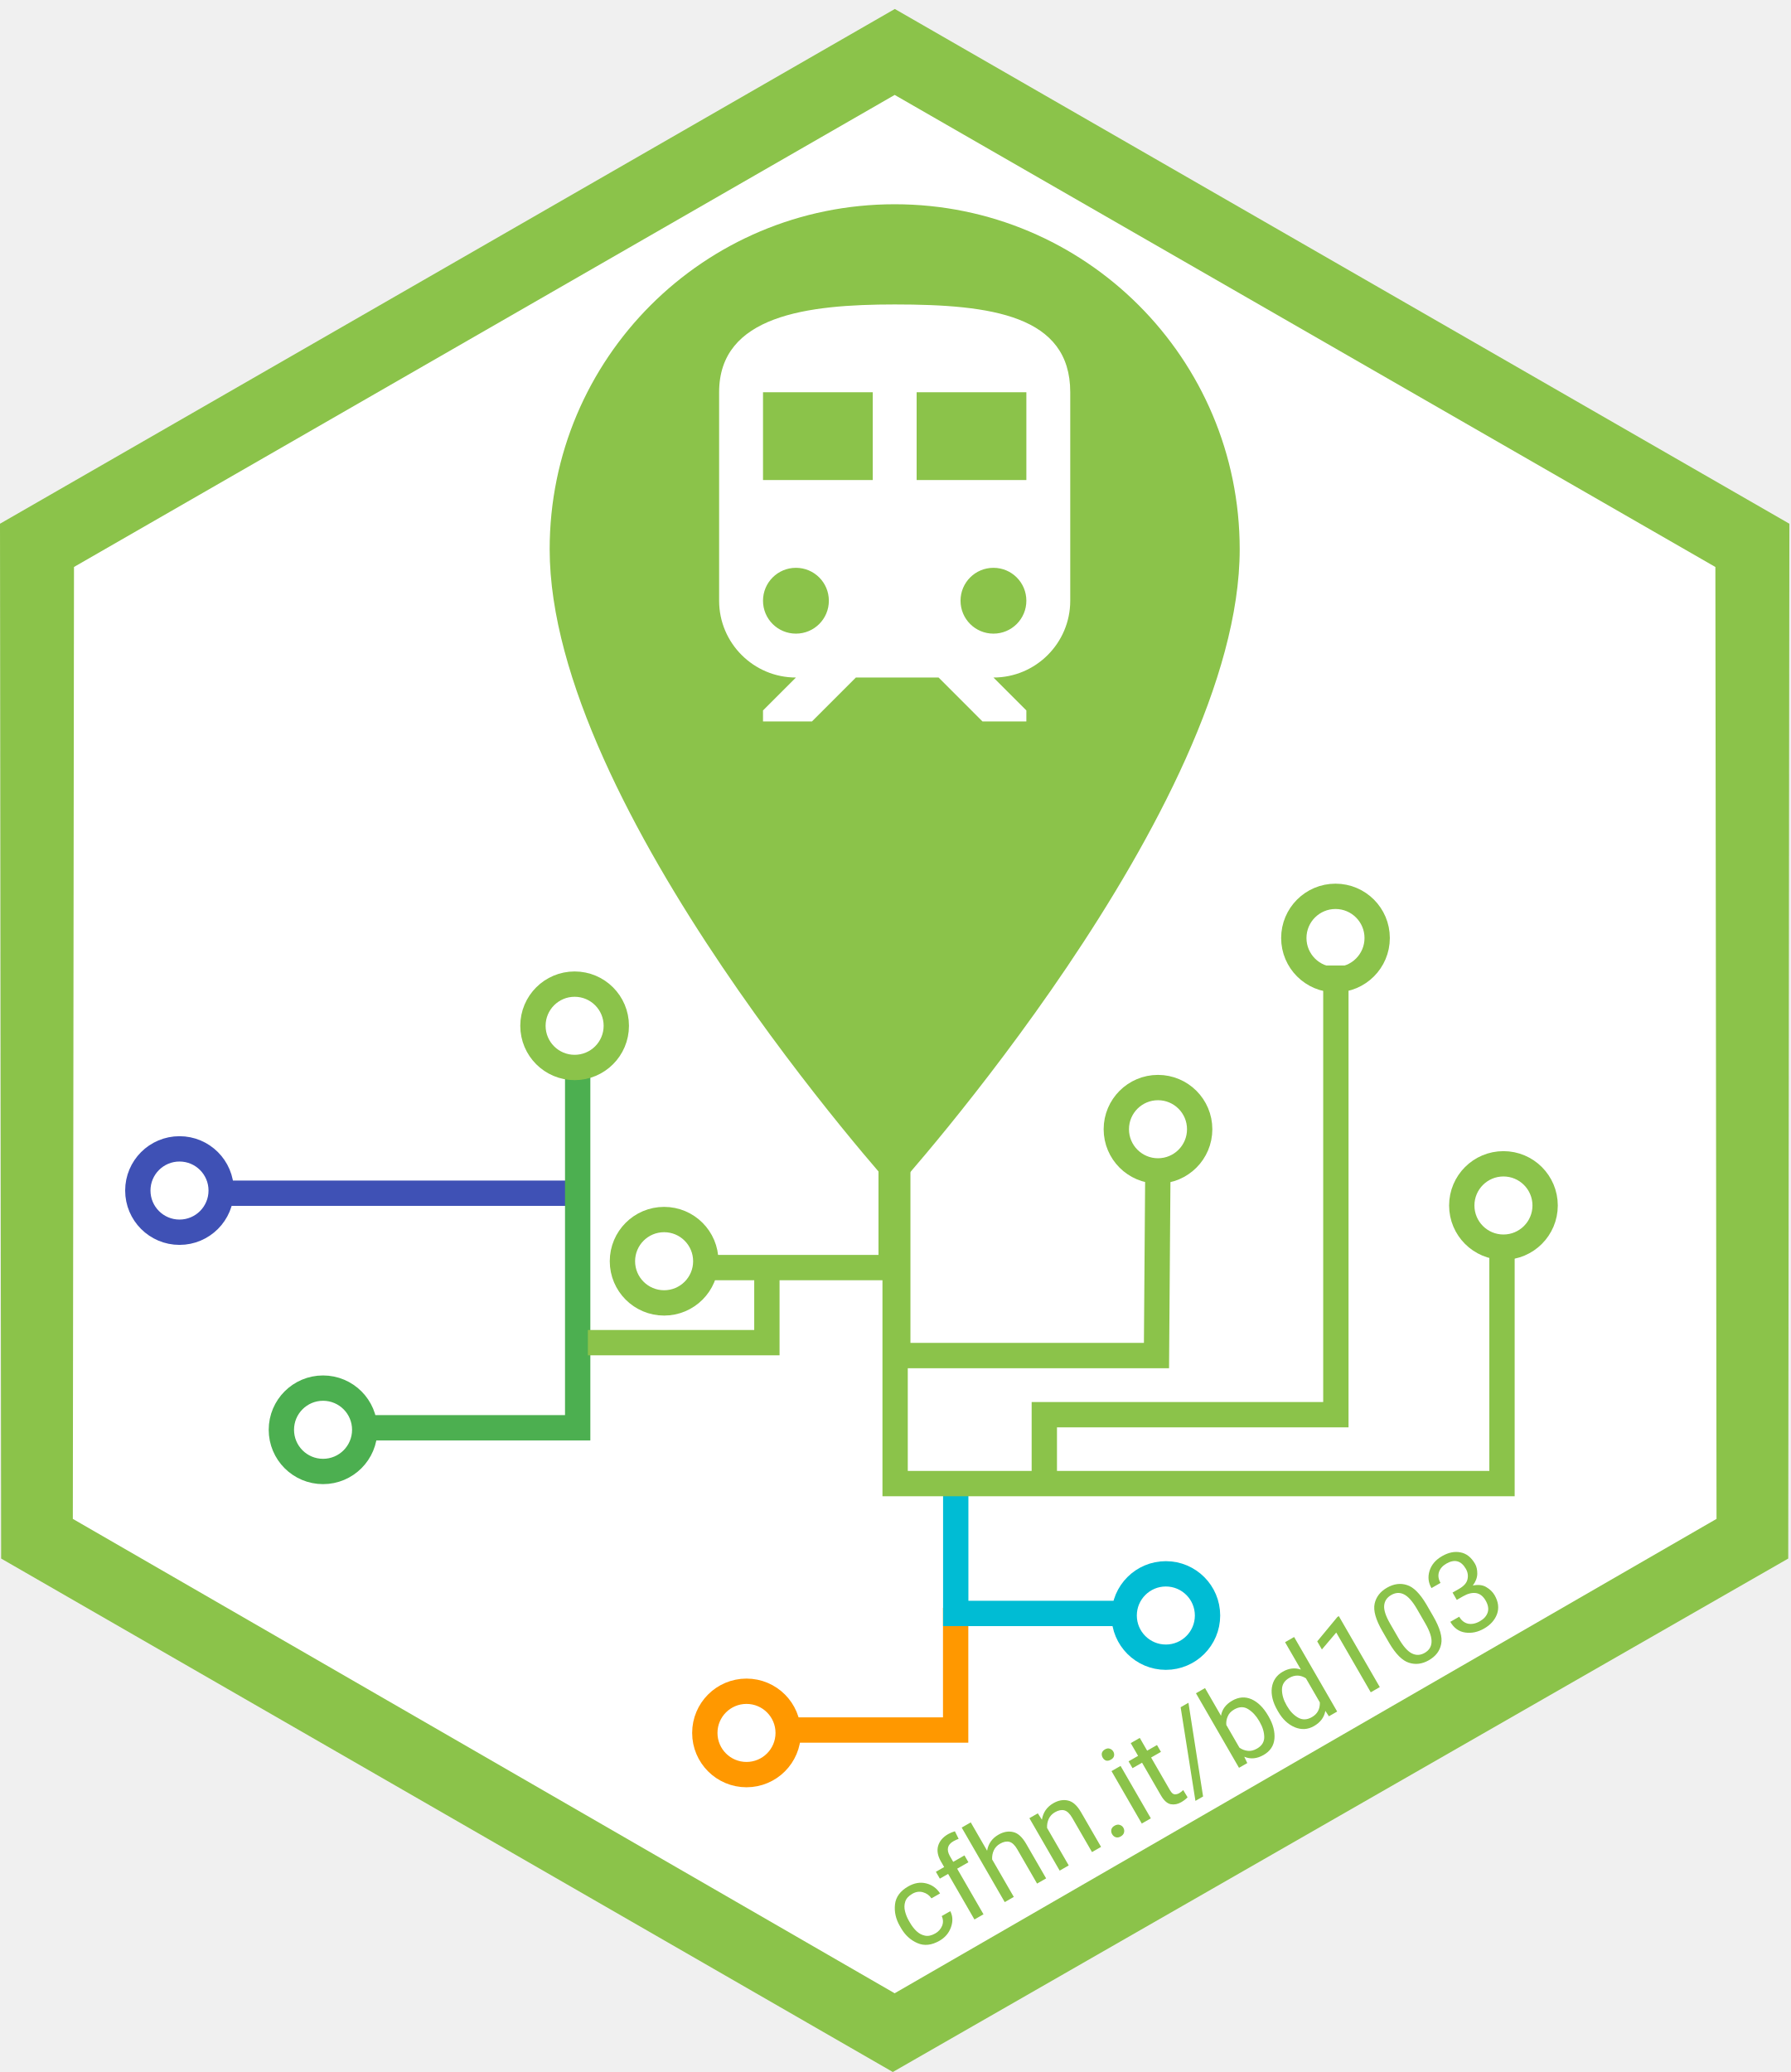
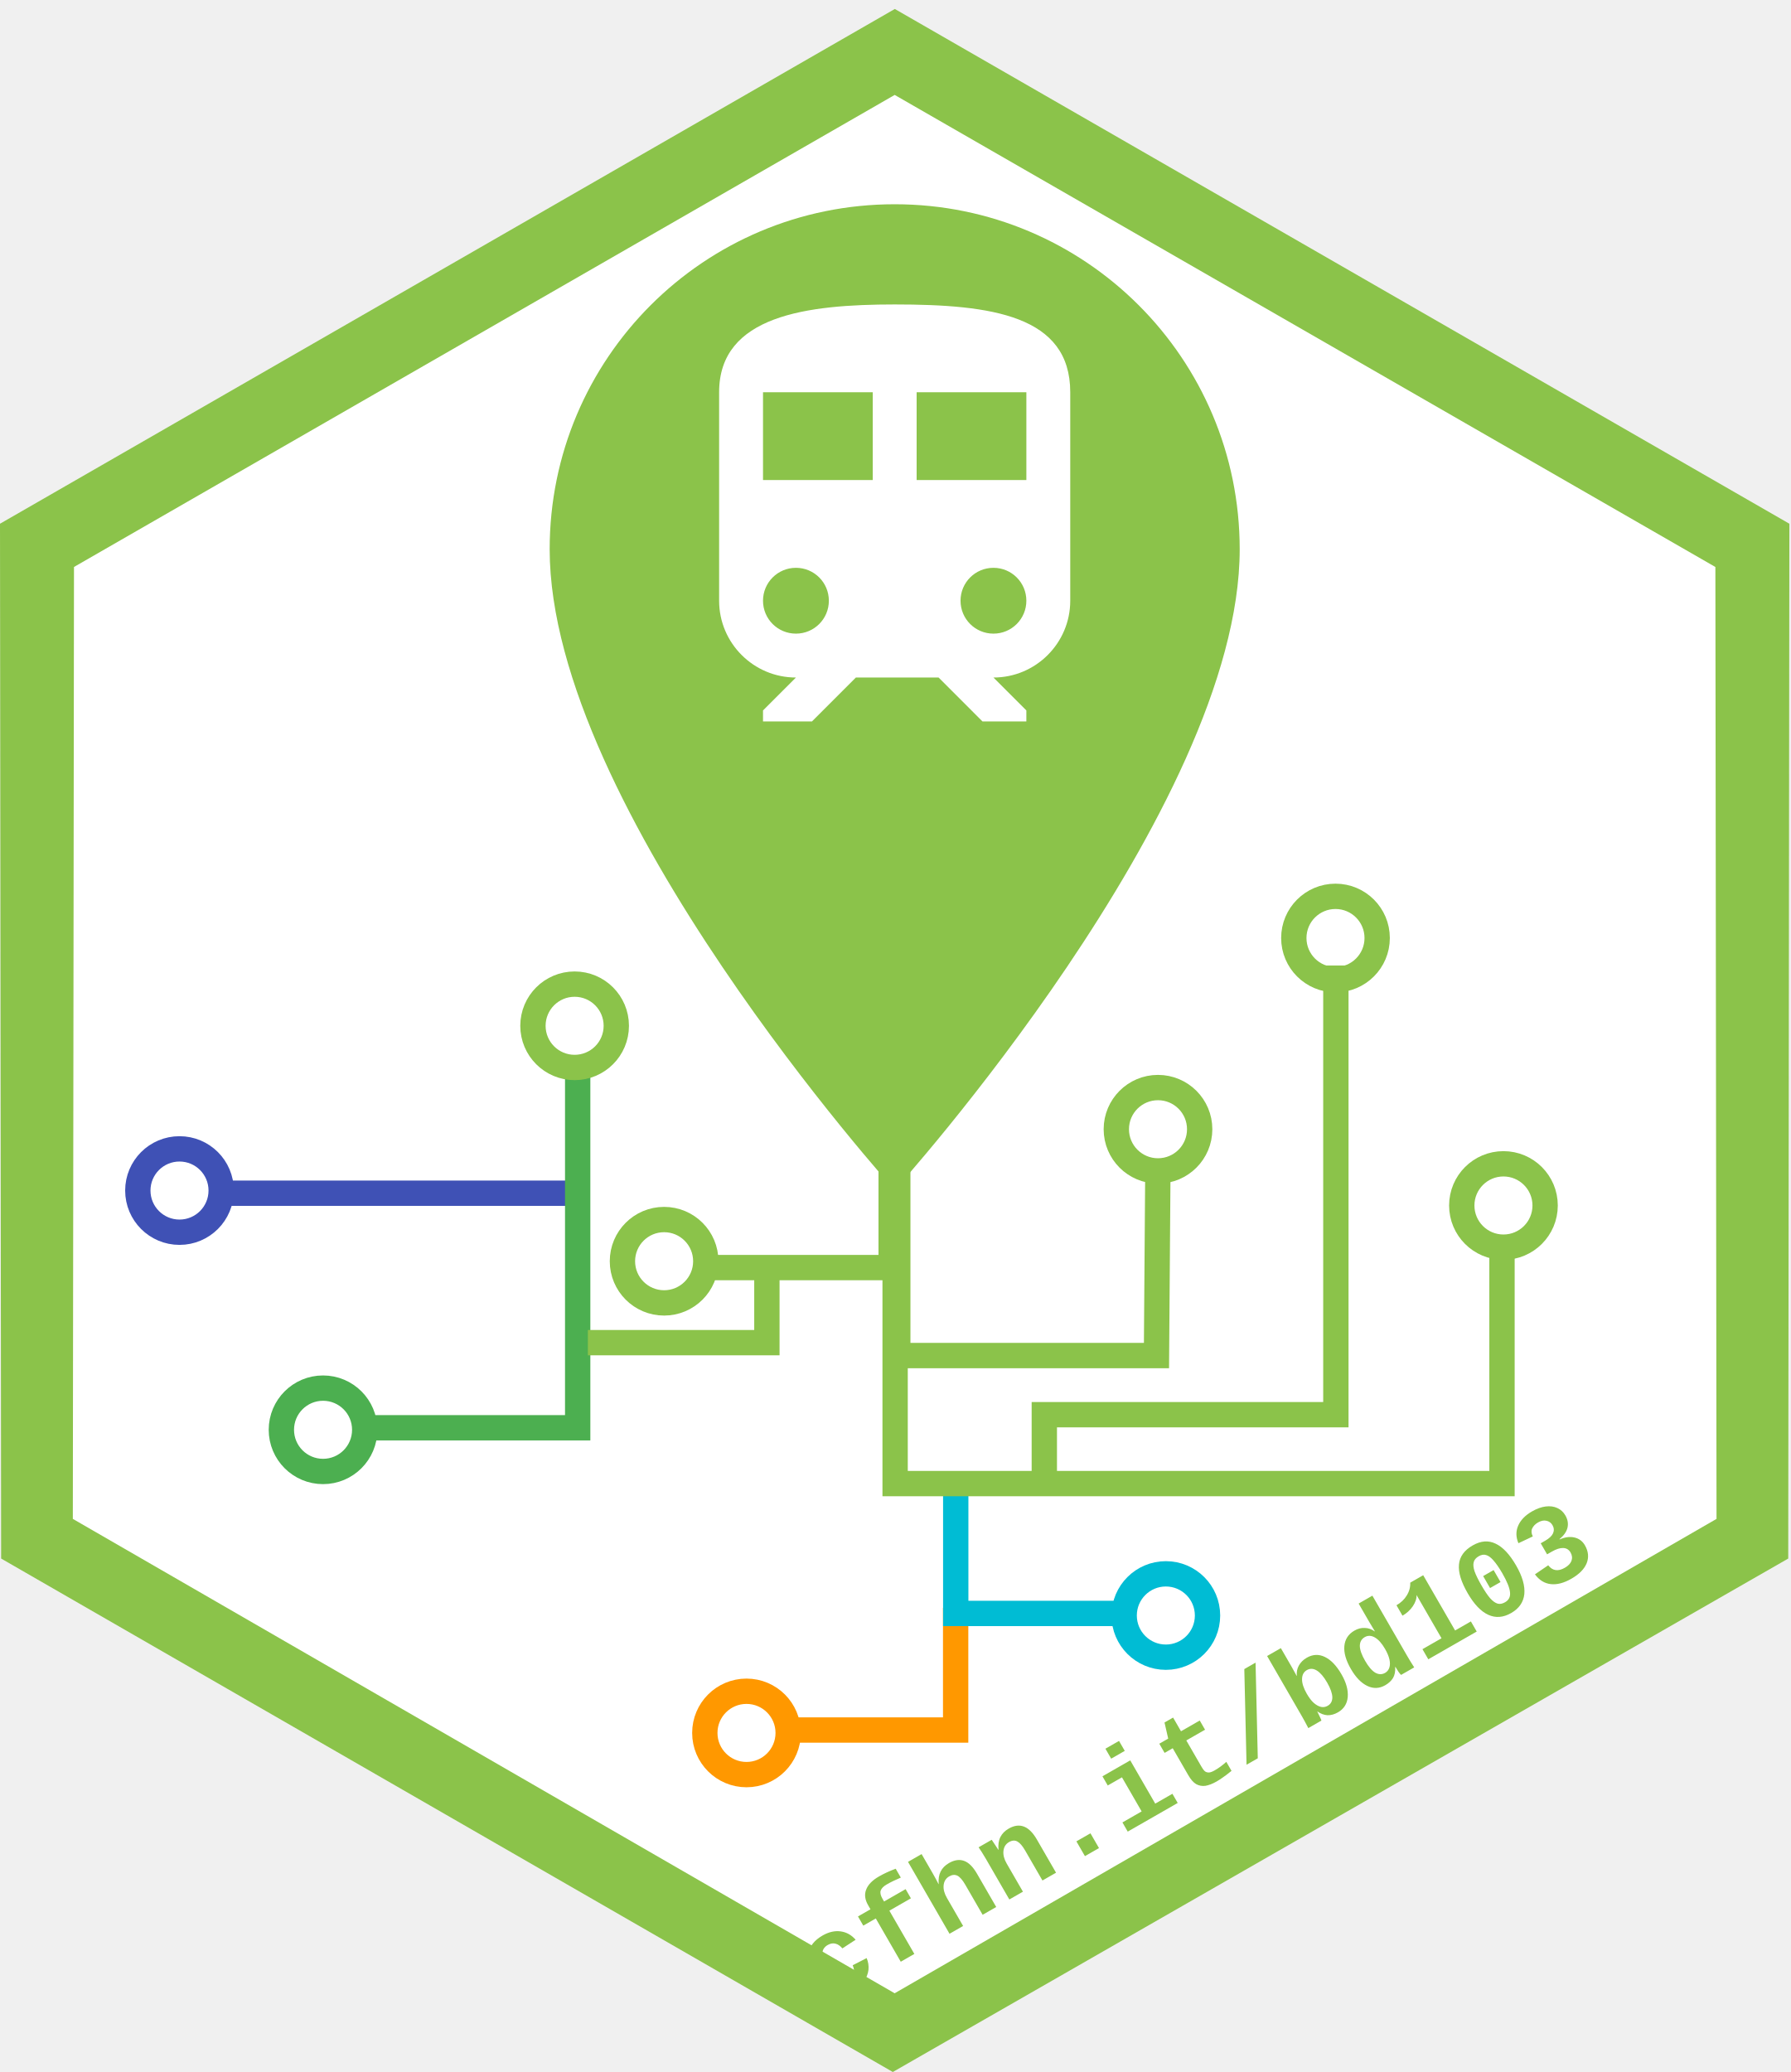
<svg xmlns="http://www.w3.org/2000/svg" width="4.39cm" height="5.08cm" viewBox="0 0 155.551 180" id="svg4532" version="1.1">
  <defs id="defs4534" />
  <g id="layer1" transform="translate(0,-872.3623)">
    <path d="m 77.308,876.88 c 0,0 -74.676,42.947 -74.876,42.947 0.201,0 1.004,83.888 0.803,83.888 0.201,0 74.876,44.954 74.676,44.954 0.201,0 74.073,-41.743 73.873,-41.743 0.201,0 1.405,-86.698 1.204,-86.698 0.201,0 -75.679,-43.349 -75.679,-43.349 z" id="svg_2-25" style="fill:#ffffff;fill-opacity:1;stroke:#000000;stroke-width:0.602;stroke-miterlimit:4;stroke-dasharray:none" />
    <g id="g4360" transform="translate(10.63831,17.77126)">
      <path id="path4202-3-2-1" d="m 72.383,994.268 v 10.615 h -15.553" style="fill:none;fill-opacity:1;fill-rule:evenodd;stroke:#ff9800;stroke-width:2.2;stroke-linecap:butt;stroke-linejoin:miter;stroke-miterlimit:4;stroke-dasharray:none;stroke-opacity:1" />
      <circle r="3.621" cy="1005.135" cx="54.213" id="path4264-2" style="opacity:1;fill:none;fill-opacity:1;stroke:#ff9800;stroke-width:2.2;stroke-miterlimit:4;stroke-dasharray:none;stroke-opacity:1" />
    </g>
    <g id="g4368">
      <path id="path4202-3-2" d="m 83.029,1001.911 v 10.615 h 15.553" style="fill:none;fill-opacity:1;fill-rule:evenodd;stroke:#00bcd4;stroke-width:2.2;stroke-linecap:butt;stroke-linejoin:miter;stroke-miterlimit:4;stroke-dasharray:none;stroke-opacity:1" />
      <circle r="3.621" cy="1012.706" cx="101.282" id="path4264-2-73" style="opacity:1;fill:none;fill-opacity:1;stroke:#00bcd4;stroke-width:2.2;stroke-miterlimit:4;stroke-dasharray:none;stroke-opacity:1" />
    </g>
    <path style="fill:none;fill-rule:evenodd;stroke:#3f51b5;stroke-width:2.2;stroke-linecap:butt;stroke-linejoin:miter;stroke-miterlimit:4;stroke-dasharray:none;stroke-opacity:1" d="M 49.808,976.02 H 19.318" id="path4372" />
    <g id="g4364" transform="translate(-27.46445,2.792995)">
      <path id="path4202-4-2" d="m 77.65,961.757 v 31.846 H 58.147" style="fill:none;fill-opacity:1;fill-rule:evenodd;stroke:#4caf50;stroke-width:2.2;stroke-linecap:butt;stroke-linejoin:miter;stroke-miterlimit:4;stroke-dasharray:none;stroke-opacity:1" />
      <circle r="3.621" cy="993.779" cx="55.529" id="path4264-2-5" style="opacity:1;fill:none;fill-opacity:1;stroke:#4caf50;stroke-width:2.2;stroke-miterlimit:4;stroke-dasharray:none;stroke-opacity:1" />
    </g>
    <g id="svgg-2" style="fill:#8bc34a;fill-opacity:1;stroke-width:1.501;stroke-miterlimit:4;stroke-dasharray:none" transform="matrix(0.4014817,0,0,0.4013776,-1.366633,865.6385)">
      <path style="fill:#8bc34a;fill-opacity:1;fill-rule:evenodd;stroke-width:1.501;stroke-miterlimit:4;stroke-dasharray:none" d="M 194.898,0.584 1.273,111.996 1.52,335.969 c 192.945,111.129 0,0 192.945,111.129 193.754,-111.129 0,0 193.754,-111.129 l 0.246,-223.973 z m -0.029,18.604 177.586,102.172 0.248,206.025 c -177.84,102.672 0,0 -177.84,102.672 L 17.033,327.385 l 0.25,-206.029 z" transform="translate(2.130536,18.10956)" id="path5-11" />
    </g>
    <text xml:space="preserve" style="font-style:normal;font-variant:normal;font-weight:normal;font-stretch:normal;line-height:0%;font-family:sans-serif;-inkscape-font-specification:'sans-serif, Normal';text-align:center;letter-spacing:0px;word-spacing:0px;writing-mode:lr-tb;text-anchor:middle;fill:#8bc34a;fill-opacity:1;stroke:none;stroke-width:1.501;stroke-linecap:butt;stroke-linejoin:miter;stroke-miterlimit:4;stroke-dasharray:none;stroke-opacity:1" x="-414.407" y="944.469" id="text4514" transform="matrix(0.8683635,-0.4978016,0.4996422,0.8651646,0,0)">
-       <tspan id="tspan4516" x="-414.407" y="944.469" style="font-style:normal;font-variant:normal;font-weight:normal;font-stretch:normal;font-size:9.975px;line-height:1.25;font-family:roboto;-inkscape-font-specification:roboto;fill:#8bc34a;fill-opacity:1;stroke-width:1.501;stroke-miterlimit:4;stroke-dasharray:none">cfhn.it/bd103</tspan>
+       <tspan id="tspan4516" x="-414.407" y="944.469" style="font-style:normal;font-variant:normal;font-weight:bold;font-stretch:normal;font-size:9.975px;line-height:1.25;font-family:'Courier New', Courier, monospace;-inkscape-font-specification:'Courier New, Courier, monospace Bold';fill:#8bc34a;fill-opacity:1;stroke-width:1.501;stroke-miterlimit:4;stroke-dasharray:none">cfhn.it/bd103</tspan>
    </text>
    <text xml:space="preserve" style="font-style:normal;font-variant:normal;font-weight:normal;font-stretch:normal;line-height:0%;font-family:sans-serif;-inkscape-font-specification:'sans-serif, Normal';text-align:center;letter-spacing:0px;word-spacing:0px;writing-mode:lr-tb;text-anchor:middle;fill:#000000;fill-opacity:1;stroke:none;stroke-width:1px;stroke-linecap:butt;stroke-linejoin:miter;stroke-opacity:1" x="51.264" y="952.682" id="text5699">
      <tspan id="tspan5701" x="54.34" y="952.682" style="font-size:17.5px;line-height:1.25"> </tspan>
    </text>
    <circle style="opacity:1;fill:#ffffff;fill-opacity:1;stroke:#000000;stroke-width:0.604;stroke-miterlimit:4;stroke-dasharray:none;stroke-opacity:1" id="path4159" cx="-171.82" cy="954.273" r="4.608" />
    <path style="fill:#8bc34a;fill-opacity:1" d="m 77.725,890.106 c -16.57,0 -29.973,13.402 -29.973,29.973 0,22.479 29.973,55.662 29.973,55.662 0,0 29.973,-33.183 29.973,-55.662 0,-16.57 -13.402,-29.973 -29.973,-29.973 z m 0,8.705 c 8.427,0 15.252,0.954 15.252,7.627 v 18.111 c 0,3.68 -2.992,6.672 -6.672,6.672 l 2.859,2.859 v 0.955 h -3.812 l -3.812,-3.814 h -7.188 l -3.814,3.814 h -4.252 v -0.955 l 2.861,-2.859 c -3.68,0 -6.674,-2.992 -6.674,-6.672 v -18.111 c 0,-6.673 7.626,-7.627 15.252,-7.627 z m -11.439,7.627 v 7.625 h 9.533 v -7.625 z m 13.346,0 v 7.625 h 9.533 v -7.625 z M 69.147,921.69 c -1.582,0 -2.861,1.277 -2.861,2.859 0,1.582 1.279,2.859 2.861,2.859 1.582,0 2.859,-1.277 2.859,-2.859 0,-1.582 -1.277,-2.859 -2.859,-2.859 z m 17.158,0 c -1.582,0 -2.859,1.277 -2.859,2.859 0,1.582 1.277,2.859 2.859,2.859 1.582,0 2.859,-1.277 2.859,-2.859 0,-1.582 -1.277,-2.859 -2.859,-2.859 z" id="path4163" />
    <path style="fill:none;fill-opacity:1;fill-rule:evenodd;stroke:#8bc34a;stroke-width:2.2;stroke-linecap:butt;stroke-linejoin:miter;stroke-miterlimit:4;stroke-dasharray:none;stroke-opacity:1" d="m 77.994,958.277 v 31.846 h 22.475 l 0.116,-15.615" id="path4202" />
    <path style="fill:none;fill-opacity:1;fill-rule:evenodd;stroke:#8bc34a;stroke-width:2.2;stroke-linecap:butt;stroke-linejoin:miter;stroke-miterlimit:4;stroke-dasharray:none;stroke-opacity:1" d="m 77.763,969.399 v 31.846 h 52.722 v -19.872" id="path4202-4" />
    <path style="fill:none;fill-opacity:1;fill-rule:evenodd;stroke:#8bc34a;stroke-width:2.2;stroke-linecap:butt;stroke-linejoin:miter;stroke-miterlimit:4;stroke-dasharray:none;stroke-opacity:1" d="m 90.724,1001.596 v -6.336 h 25.328 v -39.023" id="path4202-3" />
    <path style="fill:none;fill-opacity:1;fill-rule:evenodd;stroke:#8bc34a;stroke-width:2.2;stroke-linecap:butt;stroke-linejoin:miter;stroke-miterlimit:4;stroke-dasharray:none;stroke-opacity:1" d="m 77.418,950.634 v 31.846 h -16.54" id="path4202-35" />
    <path style="fill:none;fill-opacity:1;fill-rule:evenodd;stroke:#8bc34a;stroke-width:2.2;stroke-linecap:butt;stroke-linejoin:miter;stroke-miterlimit:4;stroke-dasharray:none;stroke-opacity:1" d="m 66.623,982.666 v 6.336 h -15.553" id="path4202-3-7" />
    <circle style="opacity:1;fill:none;fill-opacity:1;stroke:#8bc34a;stroke-width:2.2;stroke-miterlimit:4;stroke-dasharray:none;stroke-opacity:1" id="path4264" cx="57.694" cy="981.928" r="3.621" />
    <circle style="opacity:1;fill:none;fill-opacity:1;stroke:#8bc34a;stroke-width:2.2;stroke-miterlimit:4;stroke-dasharray:none;stroke-opacity:1" id="path4264-2-7" cx="49.92" cy="961.476" r="3.621" />
    <circle style="opacity:1;fill:none;fill-opacity:1;stroke:#8bc34a;stroke-width:2.2;stroke-miterlimit:4;stroke-dasharray:none;stroke-opacity:1" id="path4264-2-8" cx="116.02" cy="953.85" r="3.621" />
    <circle style="opacity:1;fill:none;fill-opacity:1;stroke:#8bc34a;stroke-width:2.2;stroke-miterlimit:4;stroke-dasharray:none;stroke-opacity:1" id="path4264-2-4" cx="100.6" cy="970.462" r="3.621" />
    <circle style="opacity:1;fill:none;fill-opacity:1;stroke:#8bc34a;stroke-width:2.2;stroke-miterlimit:4;stroke-dasharray:none;stroke-opacity:1" id="path4264-2-47" cx="130.611" cy="977.086" r="3.621" />
    <circle style="opacity:1;fill:none;fill-opacity:1;stroke:#3f51b5;stroke-width:2.2;stroke-miterlimit:4;stroke-dasharray:none;stroke-opacity:1" id="path4264-2-7-8" cx="15.594" cy="975.788" r="3.621" />
  </g>
</svg>
